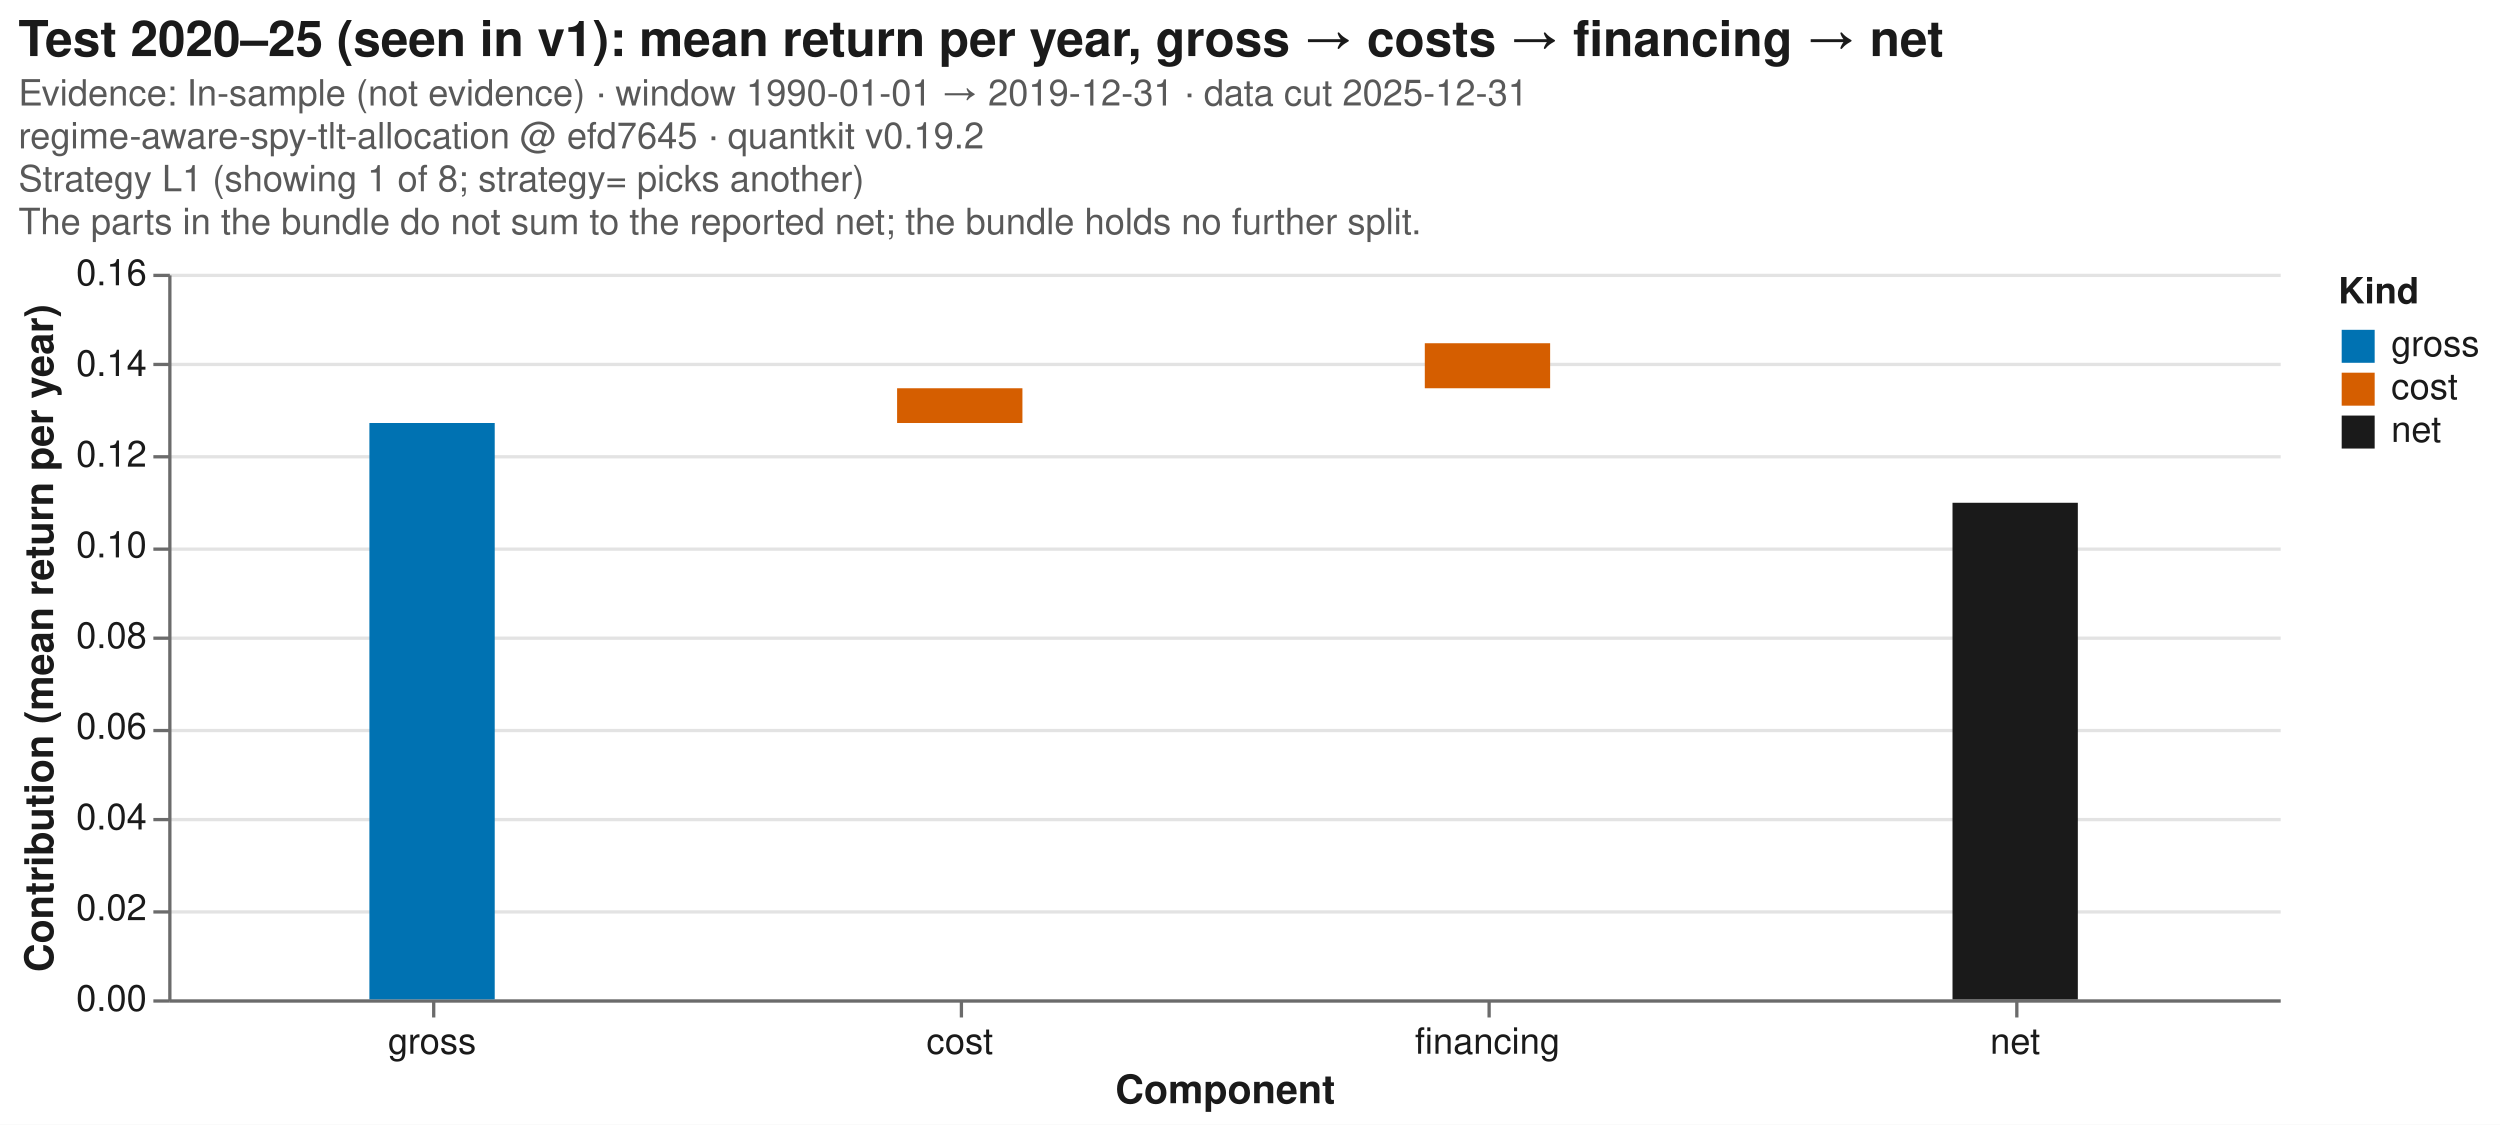
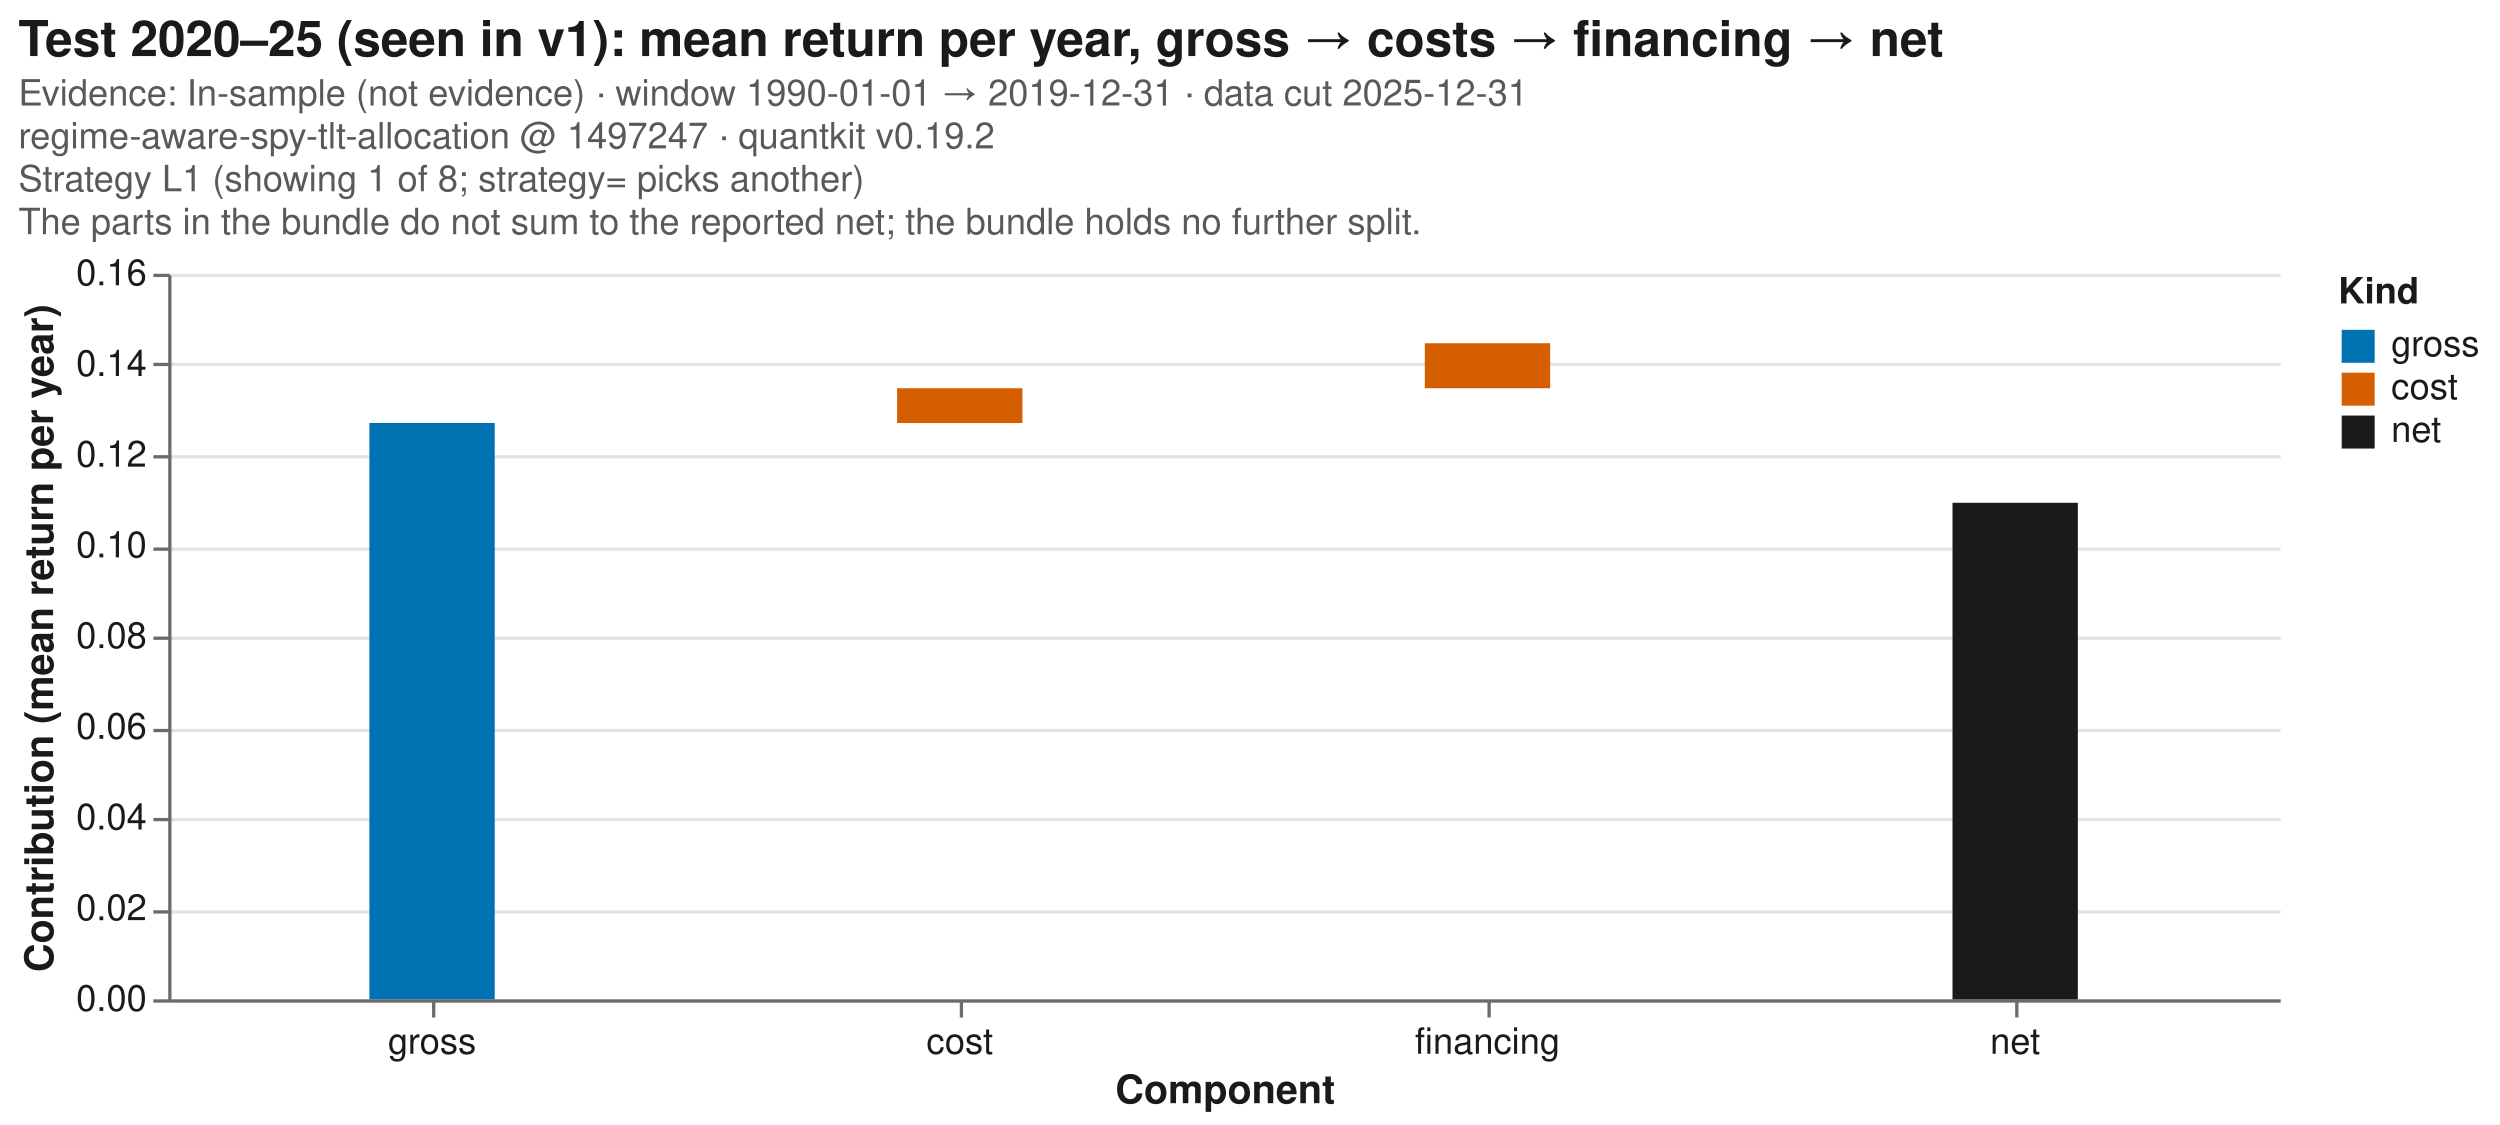
<svg xmlns="http://www.w3.org/2000/svg" version="1.1" class="marks" width="758" height="341" viewBox="0 0 758 341">
  <rect width="758" height="341" fill="#FFFFFF" />
  <g fill="none" stroke-miterlimit="10" transform="translate(51,83)">
    <g class="mark-group role-frame root" role="graphics-object" aria-roledescription="group mark container">
      <g transform="translate(0,0)">
        <path class="background" aria-hidden="true" d="M0,0h640v220h-640Z" />
        <g>
          <g class="mark-group role-axis" aria-hidden="true">
            <g transform="translate(0.5,0.5)">
              <path class="background" aria-hidden="true" d="M0,0h0v0h0Z" pointer-events="none" />
              <g>
                <g class="mark-rule role-axis-grid" pointer-events="none">
                  <line transform="translate(0,220)" x2="640" y2="0" stroke="#E3E3E3" stroke-width="1" opacity="1" />
                  <line transform="translate(0,193)" x2="640" y2="0" stroke="#E3E3E3" stroke-width="1" opacity="1" />
                  <line transform="translate(0,165)" x2="640" y2="0" stroke="#E3E3E3" stroke-width="1" opacity="1" />
                  <line transform="translate(0,138)" x2="640" y2="0" stroke="#E3E3E3" stroke-width="1" opacity="1" />
                  <line transform="translate(0,110)" x2="640" y2="0" stroke="#E3E3E3" stroke-width="1" opacity="1" />
                  <line transform="translate(0,83)" x2="640" y2="0" stroke="#E3E3E3" stroke-width="1" opacity="1" />
                  <line transform="translate(0,55)" x2="640" y2="0" stroke="#E3E3E3" stroke-width="1" opacity="1" />
                  <line transform="translate(0,27)" x2="640" y2="0" stroke="#E3E3E3" stroke-width="1" opacity="1" />
                  <line transform="translate(0,0)" x2="640" y2="0" stroke="#E3E3E3" stroke-width="1" opacity="1" />
                </g>
              </g>
              <path class="foreground" aria-hidden="true" d="" pointer-events="none" display="none" />
            </g>
          </g>
          <g class="mark-group role-axis" role="graphics-symbol" aria-roledescription="axis" aria-label="X-axis titled 'Component' for a discrete scale with 4 values: gross, cost, financing, net">
            <g transform="translate(0.5,220.5)">
              <path class="background" aria-hidden="true" d="M0,0h0v0h0Z" pointer-events="none" />
              <g>
                <g class="mark-rule role-axis-tick" pointer-events="none">
                  <line transform="translate(80,0)" x2="0" y2="5" stroke="#6B6B6B" stroke-width="1" opacity="1" />
                  <line transform="translate(240,0)" x2="0" y2="5" stroke="#6B6B6B" stroke-width="1" opacity="1" />
                  <line transform="translate(400,0)" x2="0" y2="5" stroke="#6B6B6B" stroke-width="1" opacity="1" />
                  <line transform="translate(560,0)" x2="0" y2="5" stroke="#6B6B6B" stroke-width="1" opacity="1" />
                </g>
                <g class="mark-text role-axis-label" pointer-events="none">
                  <text text-anchor="middle" transform="translate(79.5,16)" font-family="Helvetica Neue, Helvetica, Arial, sans-serif" font-size="11px" fill="#1A1A1A" opacity="1">gross</text>
                  <text text-anchor="middle" transform="translate(239.5,16)" font-family="Helvetica Neue, Helvetica, Arial, sans-serif" font-size="11px" fill="#1A1A1A" opacity="1">cost</text>
                  <text text-anchor="middle" transform="translate(399.5,16)" font-family="Helvetica Neue, Helvetica, Arial, sans-serif" font-size="11px" fill="#1A1A1A" opacity="1">financing</text>
                  <text text-anchor="middle" transform="translate(559.5,16)" font-family="Helvetica Neue, Helvetica, Arial, sans-serif" font-size="11px" fill="#1A1A1A" opacity="1">net</text>
                </g>
                <g class="mark-rule role-axis-domain" pointer-events="none">
                  <line transform="translate(0,0)" x2="640" y2="0" stroke="#6B6B6B" stroke-width="1" opacity="1" />
                </g>
                <g class="mark-text role-axis-title" pointer-events="none">
                  <text text-anchor="middle" transform="translate(320,31)" font-family="Helvetica Neue, Helvetica, Arial, sans-serif" font-size="12px" font-weight="bold" fill="#1A1A1A" opacity="1">Component</text>
                </g>
              </g>
              <path class="foreground" aria-hidden="true" d="" pointer-events="none" display="none" />
            </g>
          </g>
          <g class="mark-group role-axis" role="graphics-symbol" aria-roledescription="axis" aria-label="Y-axis titled 'Contribution (mean return per year)' for a linear scale with values from 0.00 to 0.16">
            <g transform="translate(0.5,0.5)">
              <path class="background" aria-hidden="true" d="M0,0h0v0h0Z" pointer-events="none" />
              <g>
                <g class="mark-rule role-axis-tick" pointer-events="none">
                  <line transform="translate(0,220)" x2="-5" y2="0" stroke="#6B6B6B" stroke-width="1" opacity="1" />
                  <line transform="translate(0,193)" x2="-5" y2="0" stroke="#6B6B6B" stroke-width="1" opacity="1" />
                  <line transform="translate(0,165)" x2="-5" y2="0" stroke="#6B6B6B" stroke-width="1" opacity="1" />
                  <line transform="translate(0,138)" x2="-5" y2="0" stroke="#6B6B6B" stroke-width="1" opacity="1" />
                  <line transform="translate(0,110)" x2="-5" y2="0" stroke="#6B6B6B" stroke-width="1" opacity="1" />
                  <line transform="translate(0,83)" x2="-5" y2="0" stroke="#6B6B6B" stroke-width="1" opacity="1" />
                  <line transform="translate(0,55)" x2="-5" y2="0" stroke="#6B6B6B" stroke-width="1" opacity="1" />
                  <line transform="translate(0,27)" x2="-5" y2="0" stroke="#6B6B6B" stroke-width="1" opacity="1" />
                  <line transform="translate(0,0)" x2="-5" y2="0" stroke="#6B6B6B" stroke-width="1" opacity="1" />
                </g>
                <g class="mark-text role-axis-label" pointer-events="none">
                  <text text-anchor="end" transform="translate(-7,223)" font-family="Helvetica Neue, Helvetica, Arial, sans-serif" font-size="11px" fill="#1A1A1A" opacity="1">0.00</text>
                  <text text-anchor="end" transform="translate(-7,195.5)" font-family="Helvetica Neue, Helvetica, Arial, sans-serif" font-size="11px" fill="#1A1A1A" opacity="1">0.02</text>
                  <text text-anchor="end" transform="translate(-7,168)" font-family="Helvetica Neue, Helvetica, Arial, sans-serif" font-size="11px" fill="#1A1A1A" opacity="1">0.04</text>
                  <text text-anchor="end" transform="translate(-7,140.5)" font-family="Helvetica Neue, Helvetica, Arial, sans-serif" font-size="11px" fill="#1A1A1A" opacity="1">0.06</text>
                  <text text-anchor="end" transform="translate(-7,113)" font-family="Helvetica Neue, Helvetica, Arial, sans-serif" font-size="11px" fill="#1A1A1A" opacity="1">0.08</text>
                  <text text-anchor="end" transform="translate(-7,85.5)" font-family="Helvetica Neue, Helvetica, Arial, sans-serif" font-size="11px" fill="#1A1A1A" opacity="1">0.10</text>
                  <text text-anchor="end" transform="translate(-7,58)" font-family="Helvetica Neue, Helvetica, Arial, sans-serif" font-size="11px" fill="#1A1A1A" opacity="1">0.12</text>
                  <text text-anchor="end" transform="translate(-7,30.5)" font-family="Helvetica Neue, Helvetica, Arial, sans-serif" font-size="11px" fill="#1A1A1A" opacity="1">0.14</text>
                  <text text-anchor="end" transform="translate(-7,3)" font-family="Helvetica Neue, Helvetica, Arial, sans-serif" font-size="11px" fill="#1A1A1A" opacity="1">0.16</text>
                </g>
                <g class="mark-rule role-axis-domain" pointer-events="none">
                  <line transform="translate(0,220)" x2="0" y2="-220" stroke="#6B6B6B" stroke-width="1" opacity="1" />
                </g>
                <g class="mark-text role-axis-title" pointer-events="none">
                  <text text-anchor="middle" transform="translate(-32.406,110) rotate(-90) translate(0,-3)" font-family="Helvetica Neue, Helvetica, Arial, sans-serif" font-size="12px" font-weight="bold" fill="#1A1A1A" opacity="1">Contribution (mean return per year)</text>
                </g>
              </g>
              <path class="foreground" aria-hidden="true" d="" pointer-events="none" display="none" />
            </g>
          </g>
          <g class="mark-rect role-mark marks" role="graphics-object" aria-roledescription="rect mark container">
            <path aria-label="Component: gross; Contribution (mean return per year): 0; Kind: gross; part: gross; value: 0.1271" role="graphics-symbol" aria-roledescription="bar" d="M61,45.255h38v174.745h-38Z" fill="#0072B2" />
            <path aria-label="Component: cost; Contribution (mean return per year): 0.127087032981; Kind: cost; part: cost; value: −0.007663" role="graphics-symbol" aria-roledescription="bar" d="M221,34.719h38v10.537h-38Z" fill="#D55E00" />
            <path aria-label="Component: financing; Contribution (mean return per year): 0.134749948051; Kind: cost; part: financing; value: −0.009927" role="graphics-symbol" aria-roledescription="bar" d="M381,21.07h38v13.649h-38Z" fill="#D55E00" />
            <path aria-label="Component: net; Contribution (mean return per year): 0; Kind: net; part: net; value: 0.1095" role="graphics-symbol" aria-roledescription="bar" d="M541,69.441h38v150.559h-38Z" fill="#1A1A1A" />
          </g>
          <g class="mark-group role-legend" role="graphics-symbol" aria-roledescription="legend" aria-label="Symbol legend titled 'Kind' for fill color with 3 values: gross, cost, net">
            <g transform="translate(658,0)">
              <path class="background" aria-hidden="true" d="M0,0h44v53h-44Z" pointer-events="none" />
              <g>
                <g class="mark-group role-legend-entry">
                  <g transform="translate(0,16)">
                    <path class="background" aria-hidden="true" d="M0,0h0v0h0Z" pointer-events="none" />
                    <g>
                      <g class="mark-group role-scope" role="graphics-object" aria-roledescription="group mark container">
                        <g transform="translate(0,0)">
                          <path class="background" aria-hidden="true" d="M0,0h43.093v11h-43.093Z" pointer-events="none" opacity="1" />
                          <g>
                            <g class="mark-symbol role-legend-symbol" pointer-events="none">
                              <path transform="translate(6,6)" d="M-5,-5h10v10h-10Z" fill="#0072B2" stroke-width="1.5" opacity="1" />
                            </g>
                            <g class="mark-text role-legend-label" pointer-events="none">
                              <text text-anchor="start" transform="translate(16,9)" font-family="Helvetica Neue, Helvetica, Arial, sans-serif" font-size="11px" fill="#1A1A1A" opacity="1">gross</text>
                            </g>
                          </g>
                          <path class="foreground" aria-hidden="true" d="" pointer-events="none" display="none" />
                        </g>
                        <g transform="translate(0,13)">
                          <path class="background" aria-hidden="true" d="M0,0h43.093v11h-43.093Z" pointer-events="none" opacity="1" />
                          <g>
                            <g class="mark-symbol role-legend-symbol" pointer-events="none">
                              <path transform="translate(6,6)" d="M-5,-5h10v10h-10Z" fill="#D55E00" stroke-width="1.5" opacity="1" />
                            </g>
                            <g class="mark-text role-legend-label" pointer-events="none">
                              <text text-anchor="start" transform="translate(16,9)" font-family="Helvetica Neue, Helvetica, Arial, sans-serif" font-size="11px" fill="#1A1A1A" opacity="1">cost</text>
                            </g>
                          </g>
                          <path class="foreground" aria-hidden="true" d="" pointer-events="none" display="none" />
                        </g>
                        <g transform="translate(0,26)">
                          <path class="background" aria-hidden="true" d="M0,0h43.093v11h-43.093Z" pointer-events="none" opacity="1" />
                          <g>
                            <g class="mark-symbol role-legend-symbol" pointer-events="none">
                              <path transform="translate(6,6)" d="M-5,-5h10v10h-10Z" fill="#1A1A1A" stroke-width="1.5" opacity="1" />
                            </g>
                            <g class="mark-text role-legend-label" pointer-events="none">
                              <text text-anchor="start" transform="translate(16,9)" font-family="Helvetica Neue, Helvetica, Arial, sans-serif" font-size="11px" fill="#1A1A1A" opacity="1">net</text>
                            </g>
                          </g>
                          <path class="foreground" aria-hidden="true" d="" pointer-events="none" display="none" />
                        </g>
                      </g>
                    </g>
                    <path class="foreground" aria-hidden="true" d="" pointer-events="none" display="none" />
                  </g>
                </g>
                <g class="mark-text role-legend-title" pointer-events="none">
                  <text text-anchor="start" transform="translate(0,9)" font-family="Helvetica Neue, Helvetica, Arial, sans-serif" font-size="11px" font-weight="bold" fill="#1A1A1A" opacity="1">Kind</text>
                </g>
              </g>
              <path class="foreground" aria-hidden="true" d="" pointer-events="none" display="none" />
            </g>
          </g>
          <g class="mark-group role-title">
            <g transform="translate(-45.406,-78)">
              <path class="background" aria-hidden="true" d="M0,0h0v0h0Z" pointer-events="none" />
              <g>
                <g class="mark-text role-title-text" role="graphics-symbol" aria-roledescription="title" aria-label="Title text 'Test 2020–25 (seen in v1): mean return per year, gross → costs → financing → net'" pointer-events="none">
                  <text text-anchor="start" transform="translate(0,12)" font-family="Helvetica Neue, Helvetica, Arial, sans-serif" font-size="15px" font-weight="bold" fill="#1A1A1A" opacity="1">Test 2020–25 (seen in v1): mean return per year, gross → costs → financing → net</text>
                </g>
-                 <g class="mark-text role-title-subtitle" role="graphics-symbol" aria-roledescription="subtitle" aria-label="Subtitle text 'Evidence: In-sample (not evidence) · window 1990-01-01 → 2019-12-31 · data cut 2025-12-31 regime-aware-spy-tlt-allocation @ efd7645 · quantkit v0.19.2 Strategy L1 (showing 1 of 8; strategy= picks another) The parts in the bundle do not sum to the reported net; the bundle holds no further split.'" pointer-events="none">
+                 <g class="mark-text role-title-subtitle" role="graphics-symbol" aria-roledescription="subtitle" aria-label="Subtitle text 'Evidence: In-sample (not evidence) · window 1990-01-01 → 2019-12-31 · data cut 2025-12-31 regime-aware-spy-tlt-allocation @ 1497247 · quantkit v0.19.2 Strategy L1 (showing 1 of 8; strategy= picks another) The parts in the bundle do not sum to the reported net; the bundle holds no further split.'" pointer-events="none">
                  <text text-anchor="start" transform="translate(0,27)" font-family="Helvetica Neue, Helvetica, Arial, sans-serif" font-size="11px" fill="#595959" opacity="1">
                    <tspan>Evidence: In-sample (not evidence) · window 1990-01-01 → 2019-12-31 · data cut 2025-12-31</tspan>
-                     <tspan x="0" dy="13">regime-aware-spy-tlt-allocation @ efd7645 · quantkit v0.19.2</tspan>
+                     <tspan x="0" dy="13">regime-aware-spy-tlt-allocation @ 1497247 · quantkit v0.19.2</tspan>
                    <tspan x="0" dy="13">Strategy L1 (showing 1 of 8; strategy= picks another)</tspan>
                    <tspan x="0" dy="13">The parts in the bundle do not sum to the reported net; the bundle holds no further split.</tspan>
                  </text>
                </g>
              </g>
              <path class="foreground" aria-hidden="true" d="" pointer-events="none" display="none" />
            </g>
          </g>
        </g>
        <path class="foreground" aria-hidden="true" d="" display="none" />
      </g>
    </g>
  </g>
</svg>
